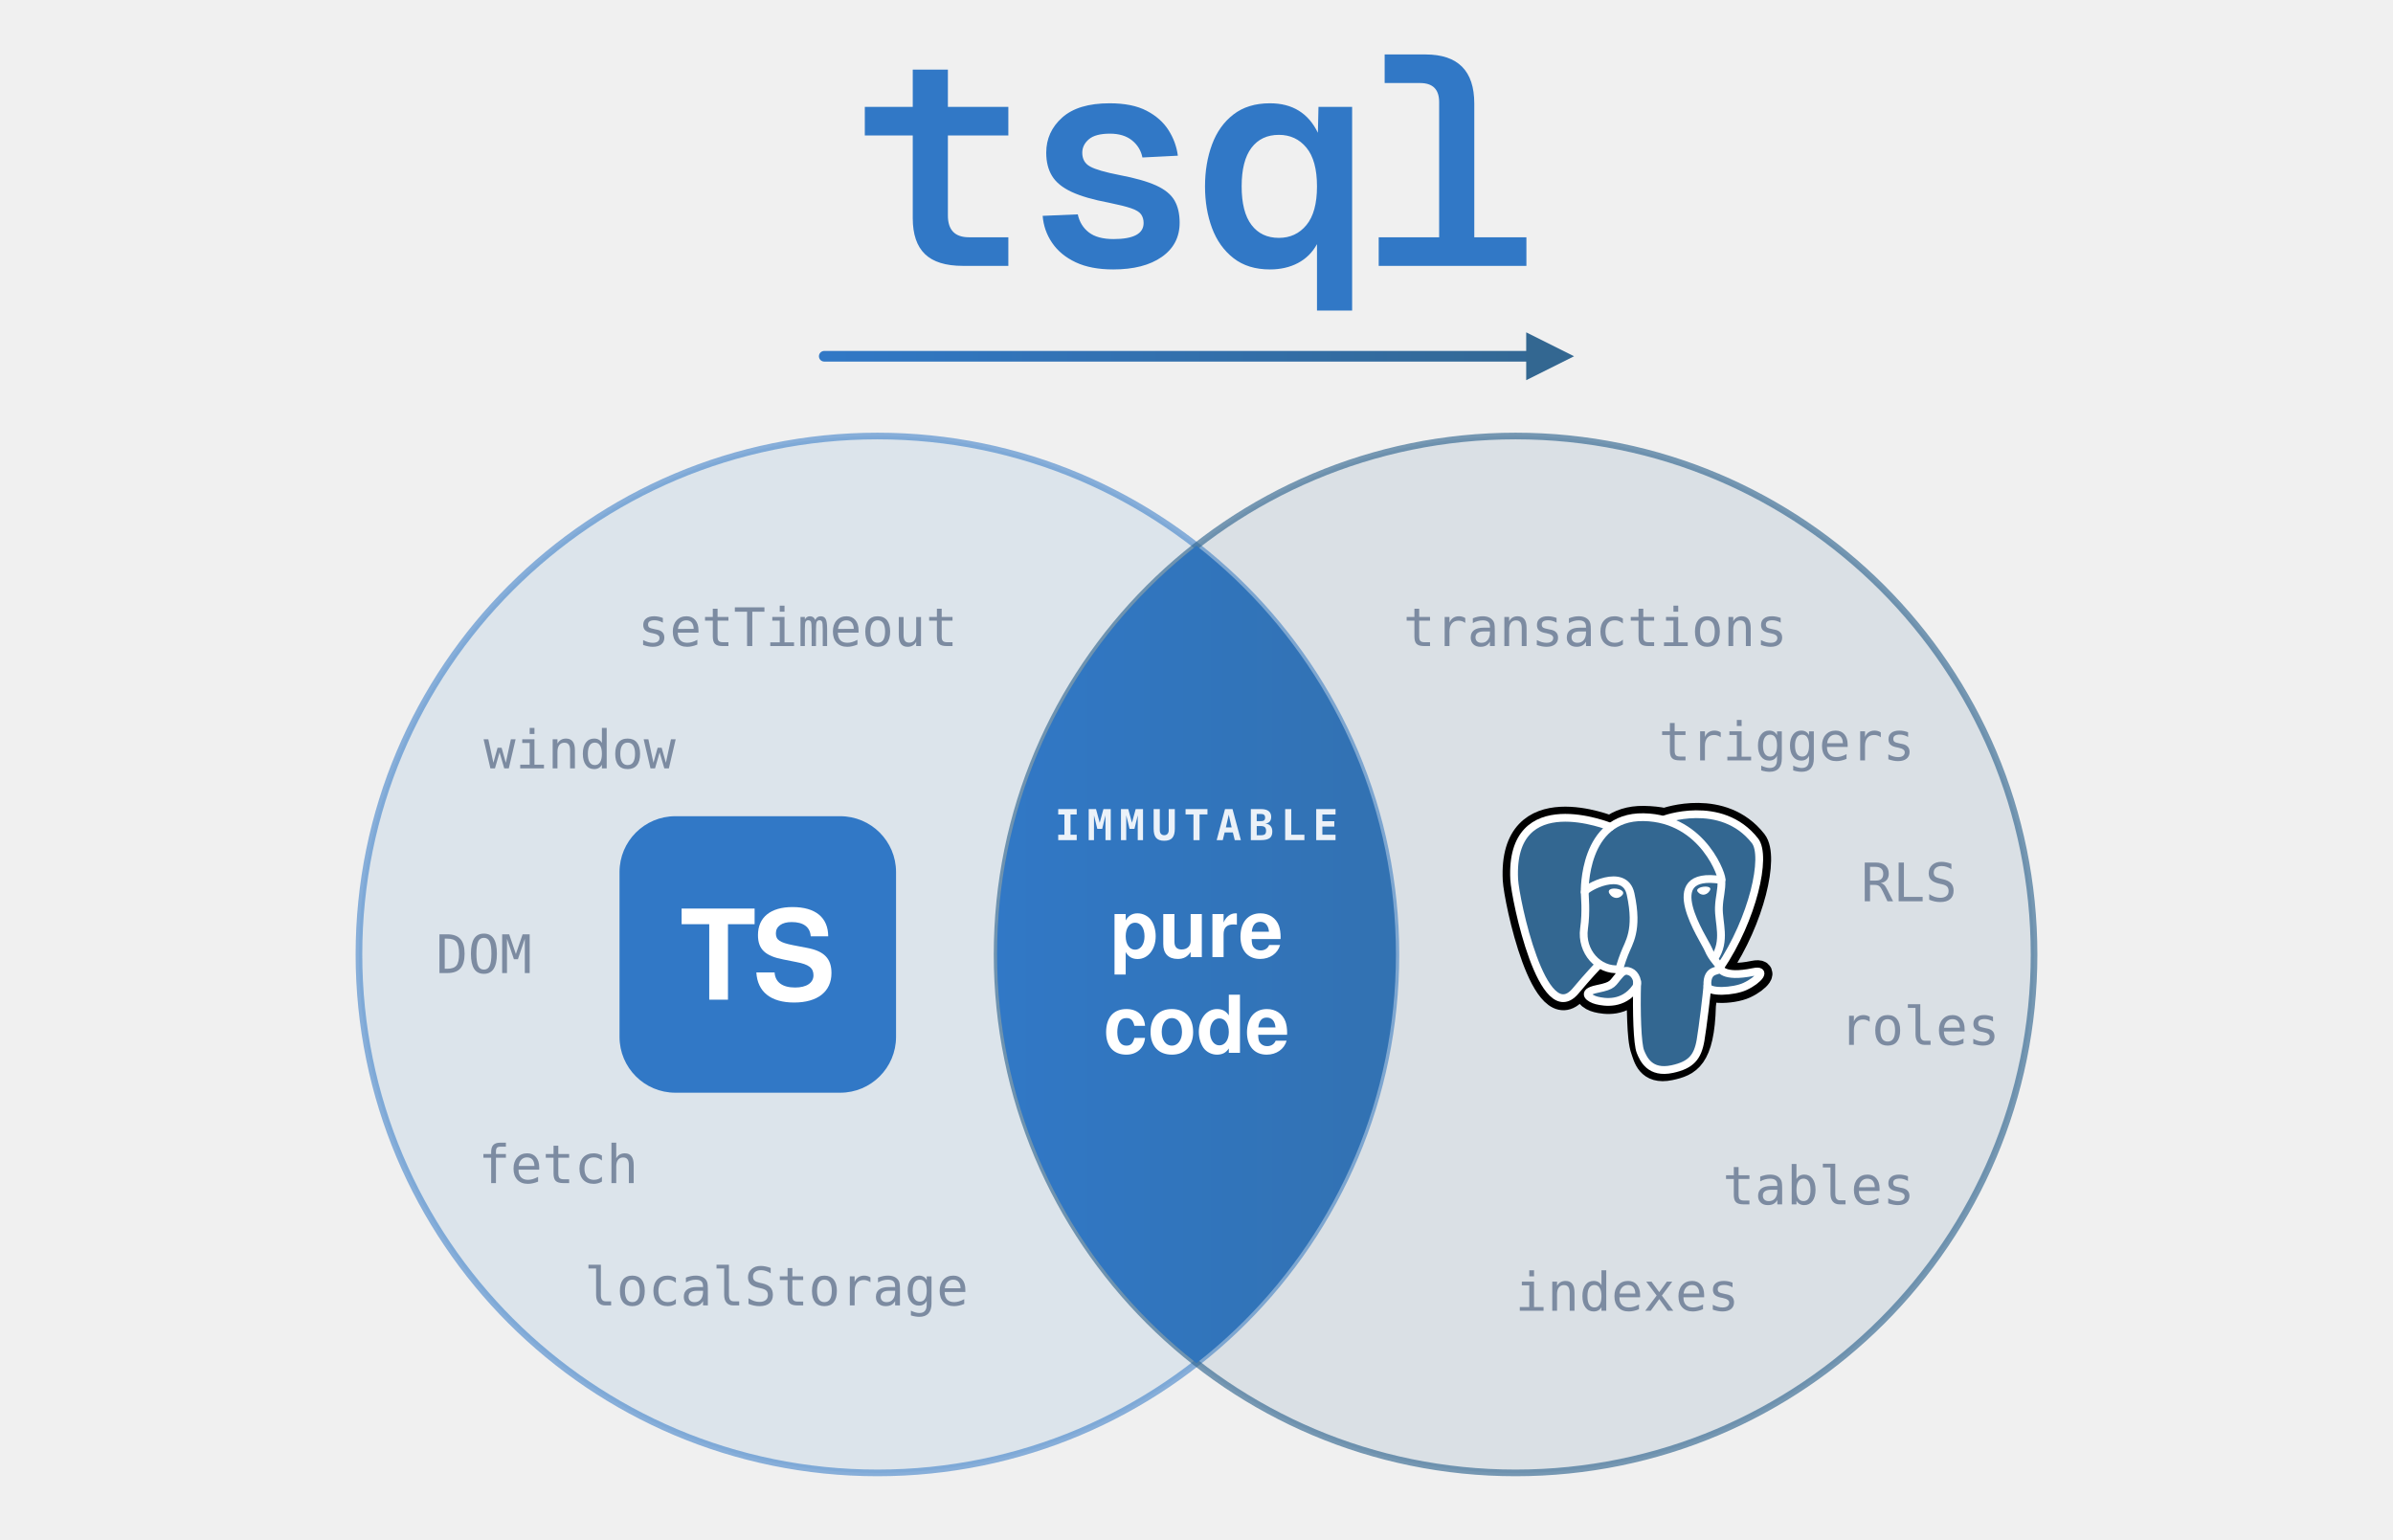
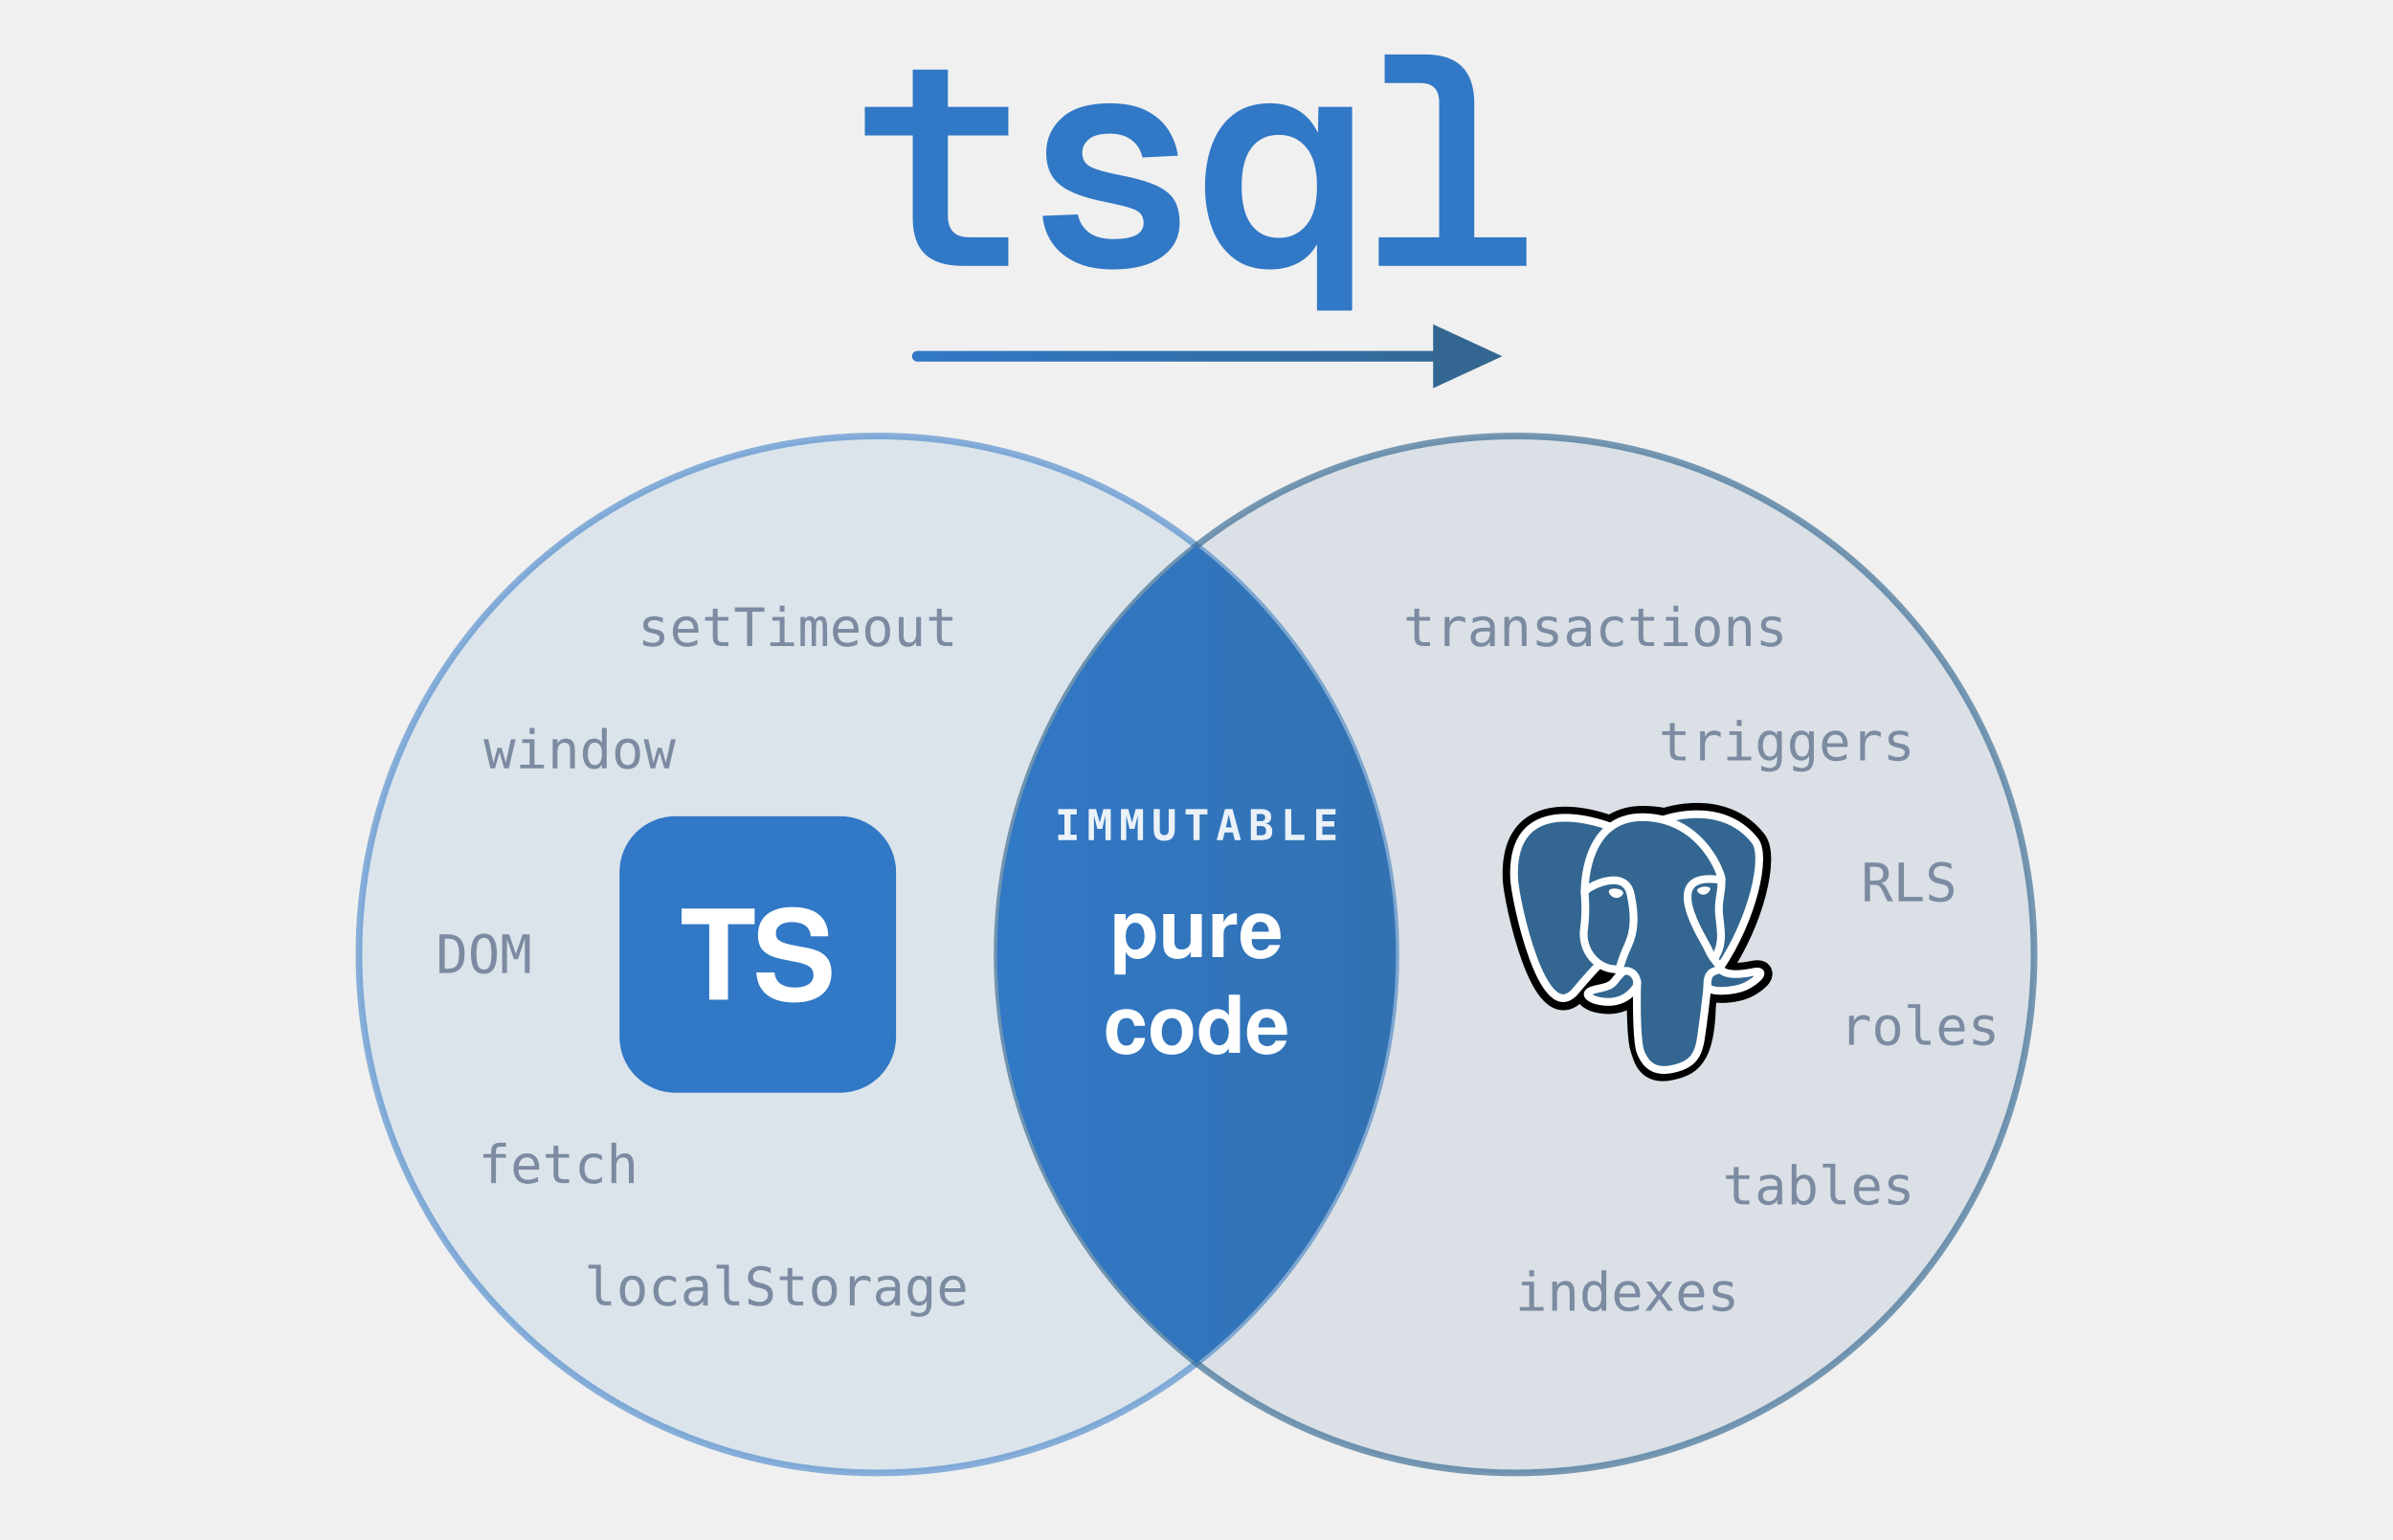
<svg xmlns="http://www.w3.org/2000/svg" viewBox="0 0 900 579" width="900" height="579" role="img" aria-labelledby="t d">
  <path d="M362.1 100.0Q352.468 100.0 347.876 95.576Q343.284 91.152 343.284 82.08V50.944H325.252V40.192H343.284V26.192H356.5V40.192H379.236V50.944H356.5V81.072Q356.5 89.248 364.452 89.248H379.236V100.0ZM418.684 101.344Q410.284 101.344 404.572 98.656Q398.86 95.968 395.724 91.376Q392.588 86.784 392.14 81.184L405.356 80.624Q406.252 84.88 409.5 87.4Q412.748 89.92 418.796 89.92Q430.108 89.92 430.108 83.872Q430.108 81.968 429.156 80.624Q428.204 79.28 425.404 78.328Q422.604 77.376 417.116 76.256Q408.156 74.576 403.004 72.168Q397.852 69.76 395.668 66.176Q393.484 62.592 393.484 57.44Q393.484 49.6 399.476 44.224Q405.468 38.848 417.34 38.848Q425.852 38.848 431.228 41.648Q436.604 44.448 439.46 48.928Q442.316 53.408 442.988 58.56L429.66 59.232Q428.876 55.312 425.74 52.792Q422.604 50.272 417.452 50.272Q411.964 50.272 409.5 52.4Q407.036 54.528 407.036 57.44Q407.036 61.024 410.004 62.648Q412.972 64.272 421.036 65.84Q429.884 67.52 434.812 69.76Q439.74 72.0 441.7 75.36Q443.66 78.72 443.66 83.76Q443.66 91.936 436.94 96.64Q430.22 101.344 418.684 101.344ZM508.532 116.8H495.316V91.824Q492.74 96.528 488.148 98.936Q483.556 101.344 477.62 101.344Q469.332 101.344 463.9 97.088Q458.468 92.832 455.836 85.776Q453.204 78.72 453.204 70.096Q453.204 61.472 455.836 54.36Q458.468 47.248 463.9 43.048Q469.332 38.848 477.62 38.848Q490.276 38.848 495.652 49.936L495.876 40.192H508.532ZM480.98 89.472Q487.364 89.472 491.34 84.656Q495.316 79.84 495.316 70.096Q495.316 60.352 491.34 55.536Q487.364 50.72 480.98 50.72Q474.372 50.72 470.676 55.592Q466.98 60.464 466.98 70.096Q466.98 79.728 470.676 84.6Q474.372 89.472 480.98 89.472ZM518.524 100.0V89.248H541.26V38.4Q541.26 31.232 534.092 31.232H520.764V20.48H536.108Q554.476 20.48 554.476 38.96V89.248H574.076V100.0Z" fill="#3178C6" />
  <defs>
-     <linearGradient id="travel" gradientUnits="userSpaceOnUse" x1="310.0" y1="0" x2="592.0" y2="0">
+     <linearGradient id="travel" gradientUnits="userSpaceOnUse" x1="345.0" y1="0" x2="565.0" y2="0">
      <stop offset="0" stop-color="#3178C6" />
      <stop offset="1" stop-color="#336791" />
    </linearGradient>
  </defs>
-   <path d="M 310.0 134 H 578.0" stroke="url(#travel)" stroke-width="4" stroke-linecap="round" fill="none" />
-   <path d="M 574.0 125 L 592.0 134 L 574.0 143 Z" fill="#336791" />
+   <path d="M 345.0 134 H 545.0" stroke="url(#travel)" stroke-width="4" stroke-linecap="round" fill="none" />
+   <path d="M 539.0 122 L 565.0 134 L 539.0 146 Z" fill="#336791" />
  <g transform="translate(0 34)">
    <circle cx="330" cy="325" r="195" fill="#3178C6" fill-opacity="0.10" stroke="#3178C6" stroke-opacity="0.55" stroke-width="2.5" />
    <circle cx="570" cy="325" r="195" fill="#336791" fill-opacity="0.12" stroke="#336791" stroke-opacity="0.65" stroke-width="2.5" />
    <defs>
      <clipPath id="ts-world">
        <circle cx="330" cy="325" r="195" />
      </clipPath>
      <linearGradient id="both" x1="0" y1="0" x2="1" y2="0">
        <stop offset="0" stop-color="#3178C6" />
        <stop offset="1" stop-color="#336791" />
      </linearGradient>
    </defs>
    <circle cx="570" cy="325" r="195" fill="url(#both)" clip-path="url(#ts-world)" />
    <rect x="233" y="273" width="104" height="104" rx="21" fill="#3178C6" />
    <text x="285" y="342" text-anchor="middle" fill="#FFFFFF" font-family="ui-sans-serif, -apple-system, Segoe UI, Helvetica, Arial, sans-serif" font-size="47" font-weight="700" letter-spacing="-1.5">TS</text>
    <text x="300" y="209" text-anchor="middle" fill="#7C8BA1" font-family="ui-monospace, SFMono-Regular, Menlo, Consolas, monospace" font-size="20">setTimeout</text>
    <text x="218" y="255" text-anchor="middle" fill="#7C8BA1" font-family="ui-monospace, SFMono-Regular, Menlo, Consolas, monospace" font-size="20">window</text>
    <text x="182" y="332" text-anchor="middle" fill="#7C8BA1" font-family="ui-monospace, SFMono-Regular, Menlo, Consolas, monospace" font-size="20">DOM</text>
    <text x="210" y="411" text-anchor="middle" fill="#7C8BA1" font-family="ui-monospace, SFMono-Regular, Menlo, Consolas, monospace" font-size="20">fetch</text>
    <text x="292" y="457" text-anchor="middle" fill="#7C8BA1" font-family="ui-monospace, SFMono-Regular, Menlo, Consolas, monospace" font-size="20">localStorage</text>
    <g transform="translate(565 268) scale(0.235)">
      <g id="orginal" style="fill-rule:nonzero;clip-rule:nonzero;stroke:#000000;stroke-miterlimit:4;">
	</g>
      <g id="Layer_x0020_3" style="fill-rule:nonzero;clip-rule:nonzero;fill:none;stroke:#FFFFFF;stroke-width:12.465;stroke-linecap:round;stroke-linejoin:round;stroke-miterlimit:4;">
        <path style="fill:#000000;stroke:#000000;stroke-width:37.395;stroke-linecap:butt;stroke-linejoin:miter;" d="M323.205,324.227c2.833-23.601,1.984-27.062,19.563-23.239l4.463,0.392c13.517,0.615,31.199-2.174,41.587-7c22.362-10.376,35.622-27.7,13.572-23.148c-50.297,10.376-53.755-6.655-53.755-6.655c53.111-78.803,75.313-178.836,56.149-203.322    C352.514-5.534,262.036,26.049,260.522,26.869l-0.482,0.089c-9.938-2.062-21.06-3.294-33.554-3.496c-22.761-0.374-40.032,5.967-53.133,15.904c0,0-161.408-66.498-153.899,83.628c1.597,31.936,45.777,241.655,98.47,178.31    c19.259-23.163,37.871-42.748,37.871-42.748c9.242,6.14,20.307,9.272,31.912,8.147l0.897-0.765c-0.281,2.876-0.157,5.689,0.359,9.019c-13.572,15.167-9.584,17.83-36.723,23.416c-27.457,5.659-11.326,15.734-0.797,18.367c12.768,3.193,42.305,7.716,62.268-20.224    l-0.795,3.188c5.325,4.26,4.965,30.619,5.72,49.452c0.756,18.834,2.017,36.409,5.856,46.771c3.839,10.36,8.369,37.05,44.036,29.406c29.809-6.388,52.6-15.582,54.677-101.107" />
        <path style="fill:#336791;stroke:none;" d="M402.395,271.23c-50.302,10.376-53.76-6.655-53.76-6.655c53.111-78.808,75.313-178.843,56.153-203.326c-52.27-66.785-142.752-35.2-144.262-34.38l-0.486,0.087c-9.938-2.063-21.06-3.292-33.56-3.496c-22.761-0.373-40.026,5.967-53.127,15.902    c0,0-161.411-66.495-153.904,83.63c1.597,31.938,45.776,241.657,98.471,178.312c19.26-23.163,37.869-42.748,37.869-42.748c9.243,6.14,20.308,9.272,31.908,8.147l0.901-0.765c-0.28,2.876-0.152,5.689,0.361,9.019c-13.575,15.167-9.586,17.83-36.723,23.416    c-27.459,5.659-11.328,15.734-0.796,18.367c12.768,3.193,42.307,7.716,62.266-20.224l-0.796,3.188c5.319,4.26,9.054,27.711,8.428,48.969c-0.626,21.259-1.044,35.854,3.147,47.254c4.191,11.4,8.368,37.05,44.042,29.406c29.809-6.388,45.256-22.942,47.405-50.555    c1.525-19.631,4.976-16.729,5.194-34.28l2.768-8.309c3.192-26.611,0.507-35.196,18.872-31.203l4.463,0.392c13.517,0.615,31.208-2.174,41.591-7c22.358-10.376,35.618-27.7,13.573-23.148z" />
        <path d="M215.866,286.484c-1.385,49.516,0.348,99.377,5.193,111.495c4.848,12.118,15.223,35.688,50.9,28.045c29.806-6.39,40.651-18.756,45.357-46.051c3.466-20.082,10.148-75.854,11.005-87.281" />
        <path d="M173.104,38.256c0,0-161.521-66.016-154.012,84.109c1.597,31.938,45.779,241.664,98.473,178.316c19.256-23.166,36.671-41.335,36.671-41.335" />
        <path d="M260.349,26.207c-5.591,1.753,89.848-34.889,144.087,34.417c19.159,24.484-3.043,124.519-56.153,203.329" />
        <path style="stroke-linejoin:bevel;" d="M348.282,263.953c0,0,3.461,17.036,53.764,6.653c22.04-4.552,8.776,12.774-13.577,23.155c-18.345,8.514-59.474,10.696-60.146-1.069c-1.729-30.355,21.647-21.133,19.96-28.739c-1.525-6.85-11.979-13.573-18.894-30.338    c-6.037-14.633-82.796-126.849,21.287-110.183c3.813-0.789-27.146-99.002-124.553-100.599c-97.385-1.597-94.19,119.762-94.19,119.762" />
        <path d="M188.604,274.334c-13.577,15.166-9.584,17.829-36.723,23.417c-27.459,5.66-11.326,15.733-0.797,18.365c12.768,3.195,42.307,7.718,62.266-20.229c6.078-8.509-0.036-22.086-8.385-25.547c-4.034-1.671-9.428-3.765-16.361,3.994z" />
        <path d="M187.715,274.069c-1.368-8.917,2.93-19.528,7.536-31.942c6.922-18.626,22.893-37.255,10.117-96.339c-9.523-44.029-73.396-9.163-73.436-3.193c-0.039,5.968,2.889,30.26-1.067,58.548c-5.162,36.913,23.488,68.132,56.479,64.938" />
        <path style="fill:#FFFFFF;stroke-width:4.155;stroke-linecap:butt;stroke-linejoin:miter;" d="M172.517,141.7c-0.288,2.039,3.733,7.48,8.976,8.207c5.234,0.73,9.714-3.522,9.998-5.559c0.284-2.039-3.732-4.285-8.977-5.015c-5.237-0.731-9.719,0.333-9.996,2.367z" />
        <path style="fill:#FFFFFF;stroke-width:2.078;stroke-linecap:butt;stroke-linejoin:miter;" d="M331.941,137.543c0.284,2.039-3.732,7.48-8.976,8.207c-5.238,0.73-9.718-3.522-10.005-5.559c-0.277-2.039,3.74-4.285,8.979-5.015c5.239-0.73,9.718,0.333,10.002,2.368z" />
        <path d="M350.676,123.432c0.863,15.994-3.445,26.888-3.988,43.914c-0.804,24.748,11.799,53.074-7.191,81.435" />
        <path style="stroke-width:3;" d="M0,60.232" />
      </g>
    </g>
    <text x="600" y="209" text-anchor="middle" fill="#7C8BA1" font-family="ui-monospace, SFMono-Regular, Menlo, Consolas, monospace" font-size="20">transactions</text>
    <text x="672" y="252" text-anchor="middle" fill="#7C8BA1" font-family="ui-monospace, SFMono-Regular, Menlo, Consolas, monospace" font-size="20">triggers</text>
    <text x="718" y="305" text-anchor="middle" fill="#7C8BA1" font-family="ui-monospace, SFMono-Regular, Menlo, Consolas, monospace" font-size="20">RLS</text>
    <text x="722" y="359" text-anchor="middle" fill="#7C8BA1" font-family="ui-monospace, SFMono-Regular, Menlo, Consolas, monospace" font-size="20">roles</text>
    <text x="684" y="419" text-anchor="middle" fill="#7C8BA1" font-family="ui-monospace, SFMono-Regular, Menlo, Consolas, monospace" font-size="20">tables</text>
    <text x="612" y="459" text-anchor="middle" fill="#7C8BA1" font-family="ui-monospace, SFMono-Regular, Menlo, Consolas, monospace" font-size="20">indexes</text>
    <text x="450.0" y="282" text-anchor="middle" fill="#FFFFFF" fill-opacity="0.9" font-family="ui-monospace, SFMono-Regular, Menlo, Consolas, monospace" font-size="16" font-weight="700" letter-spacing="2.5">IMMUTABLE</text>
    <text x="450.0" y="326" text-anchor="middle" fill="#FFFFFF" font-family="ui-sans-serif, -apple-system, Segoe UI, Helvetica, Arial, sans-serif" font-size="30" font-weight="800">pure</text>
    <text x="450.0" y="362" text-anchor="middle" fill="#FFFFFF" font-family="ui-sans-serif, -apple-system, Segoe UI, Helvetica, Arial, sans-serif" font-size="30" font-weight="800">code</text>
  </g>
</svg>
